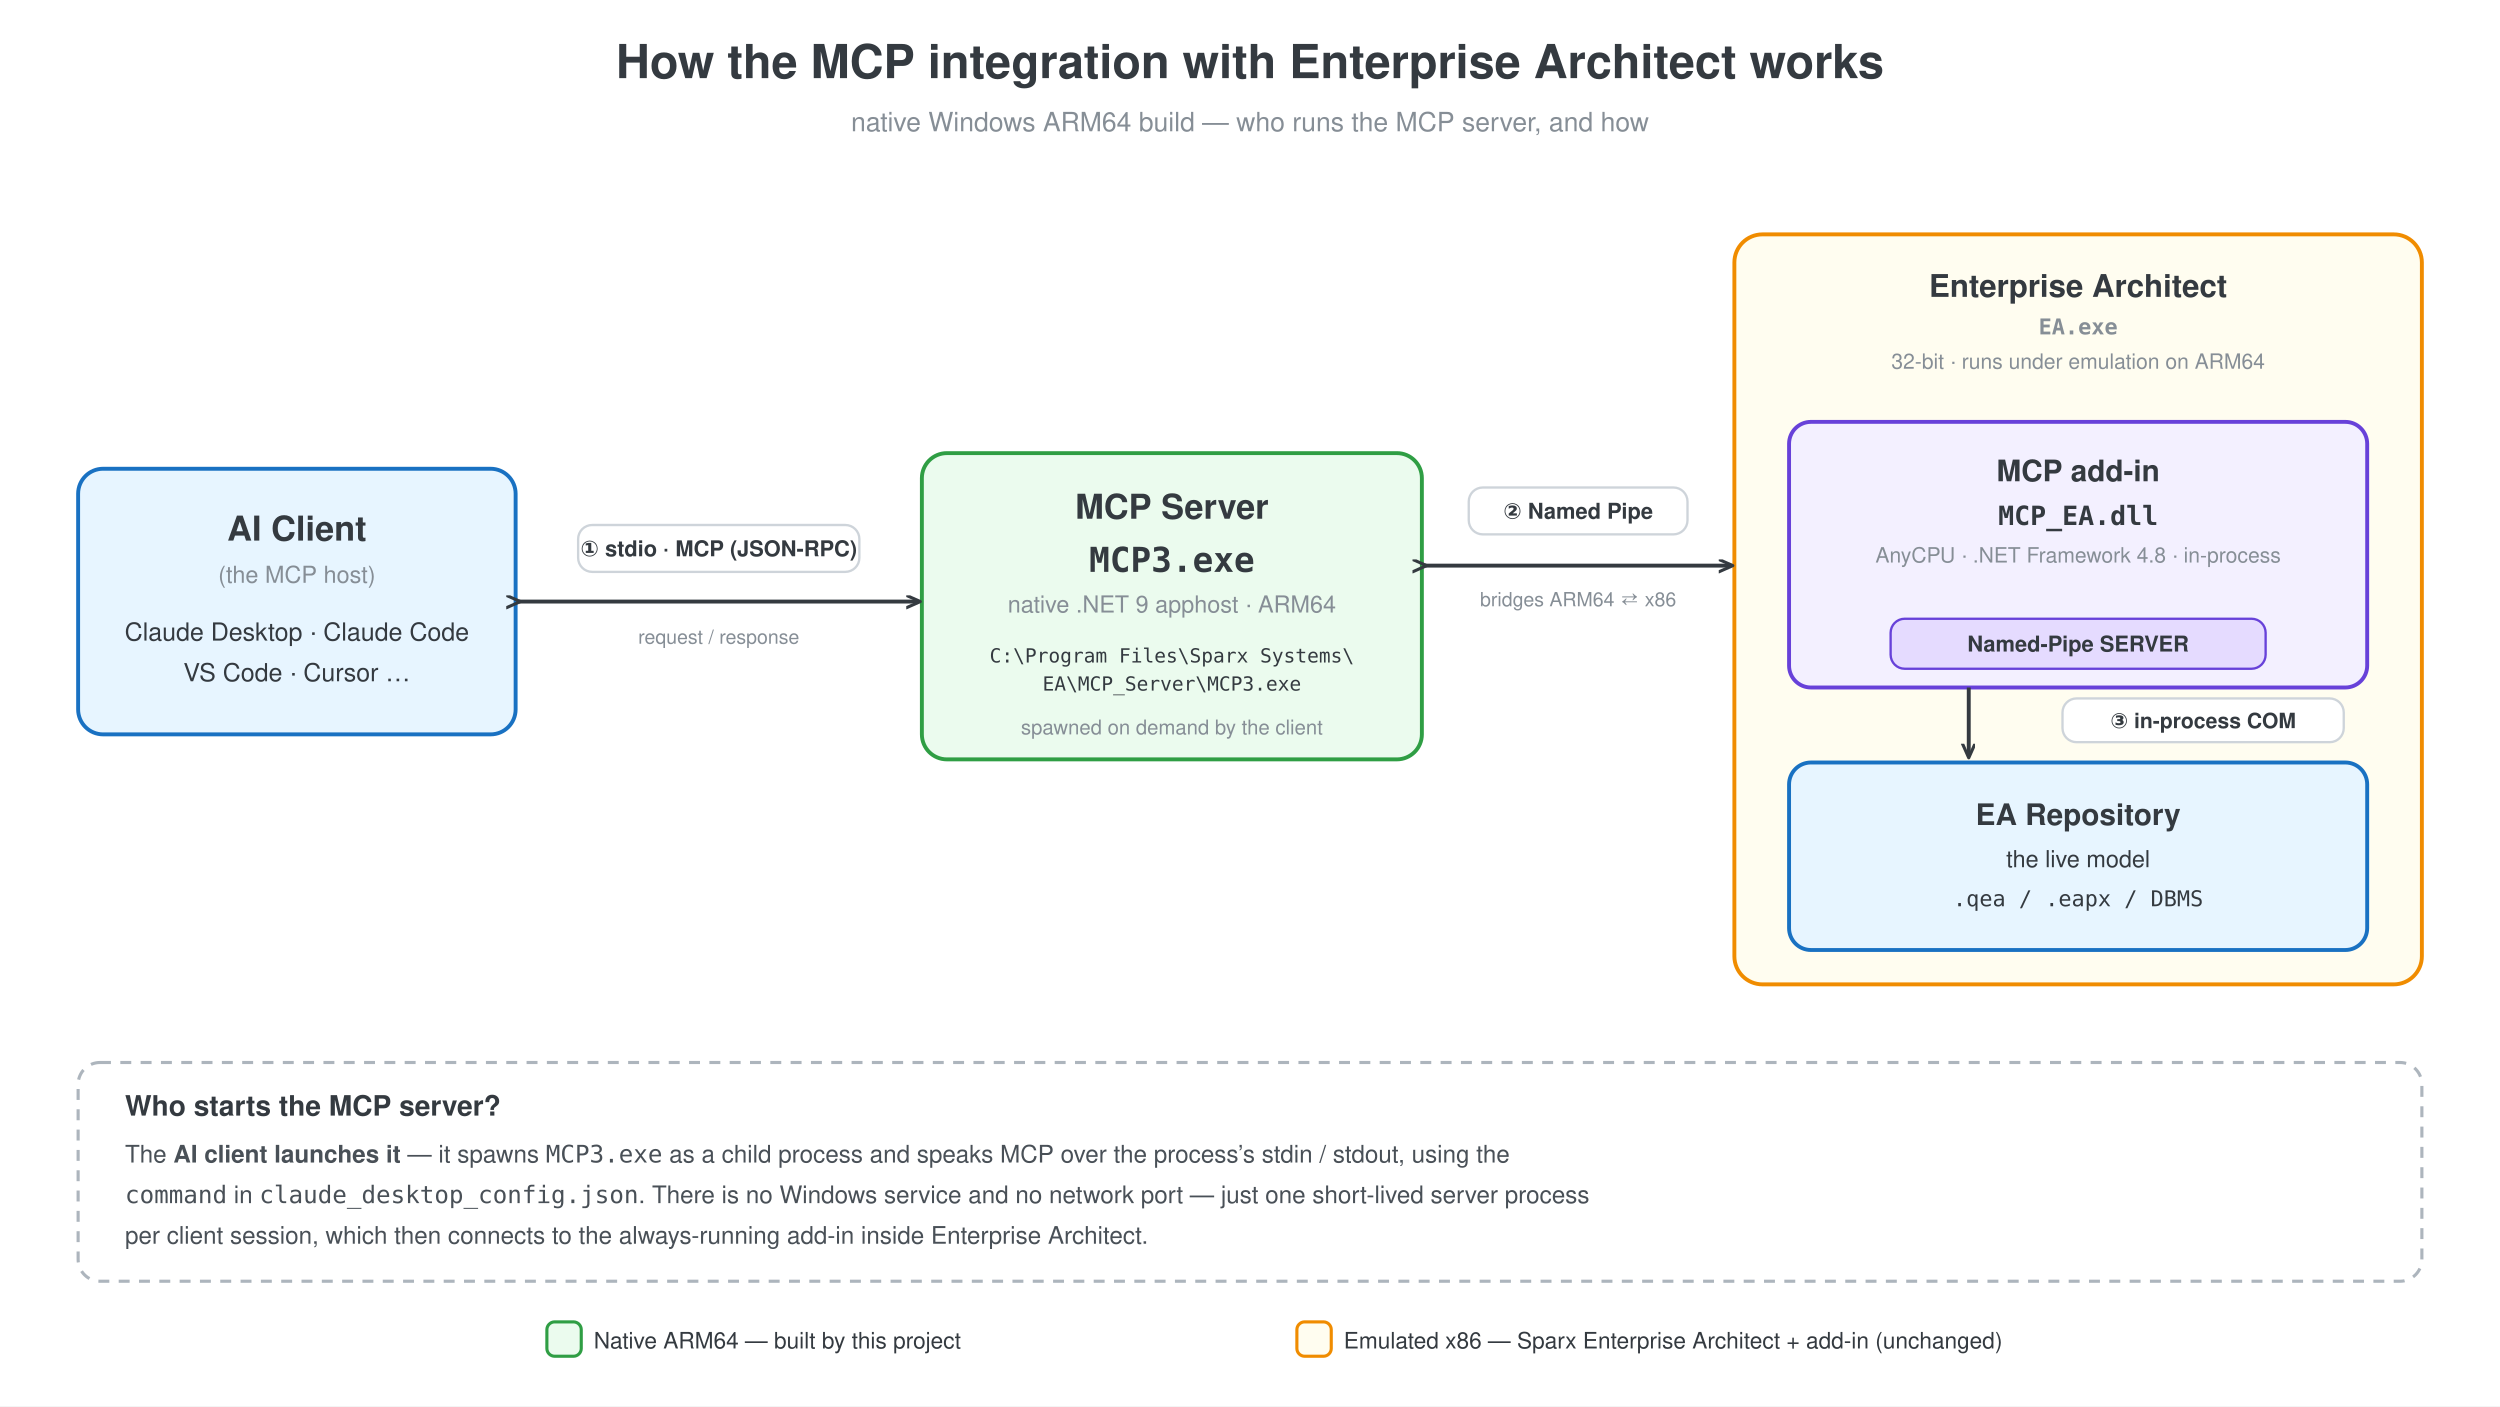
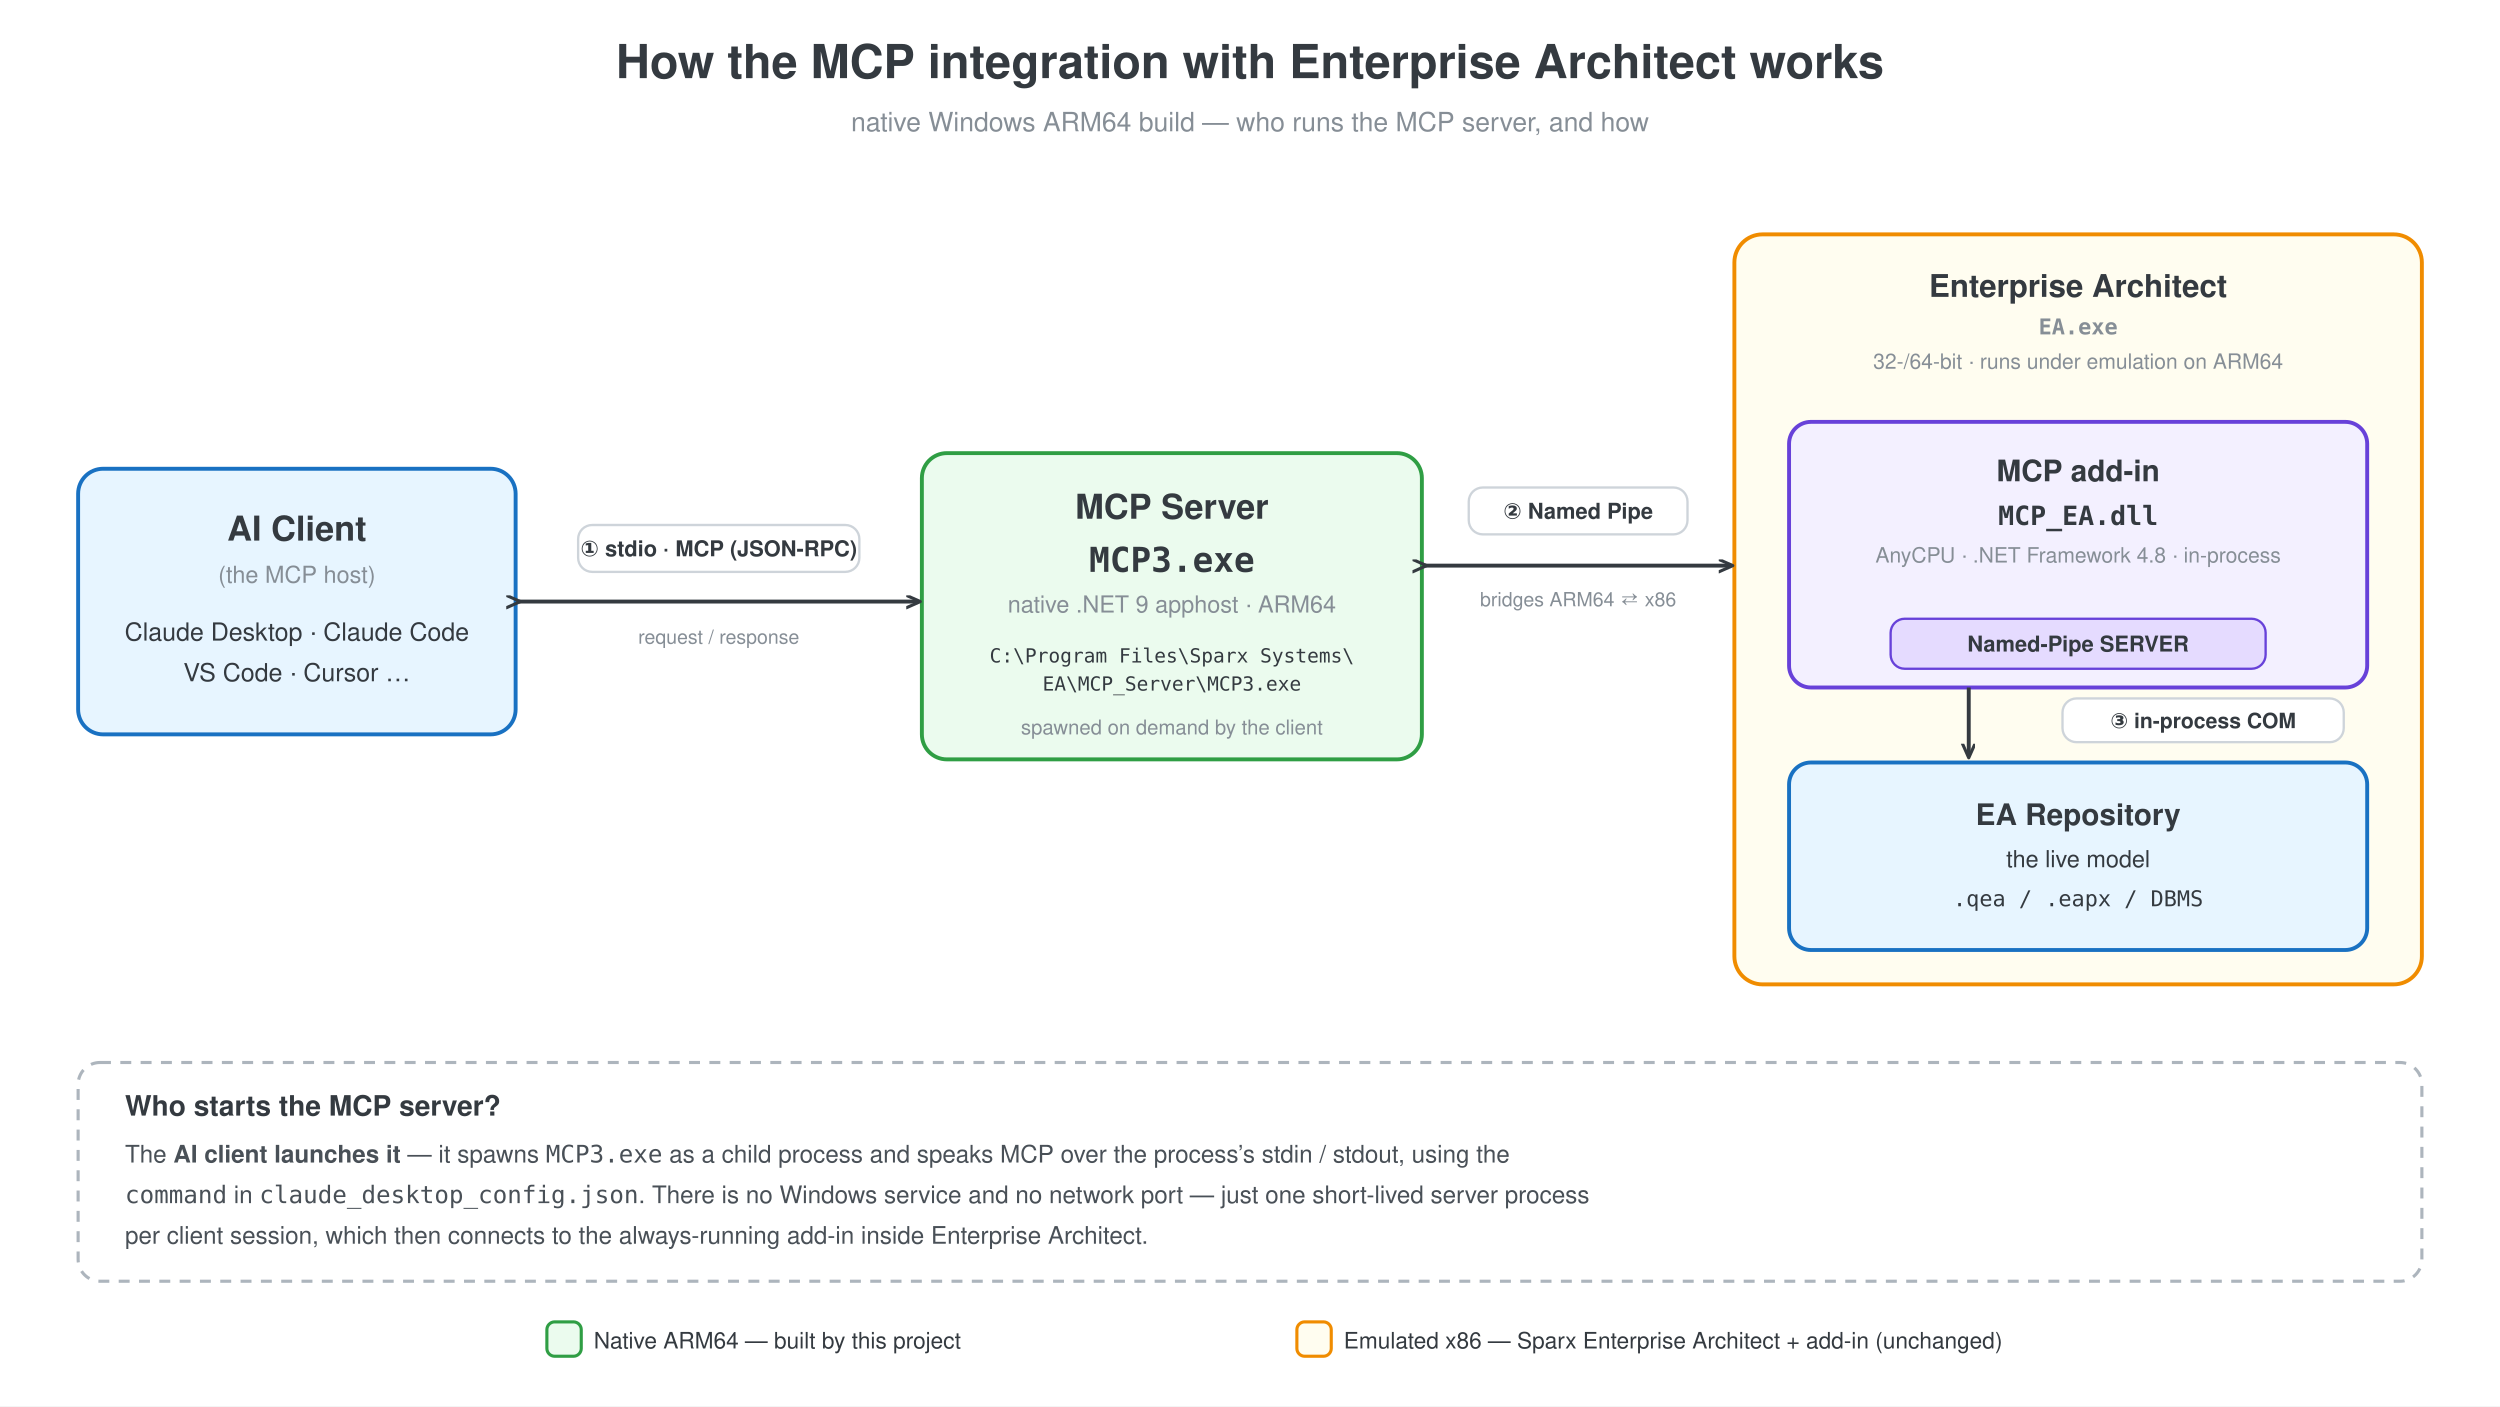
<svg xmlns="http://www.w3.org/2000/svg" width="1600" height="900" viewBox="0 0 1600 900" font-family="'Segoe UI','Helvetica Neue',Helvetica,Arial,Roboto,sans-serif">
  <defs>
    <marker id="arrow" markerWidth="13" markerHeight="13" refX="8" refY="4" orient="auto" markerUnits="userSpaceOnUse">
      <path d="M0,0 L9,4 L0,8" fill="none" stroke="#343a40" stroke-width="2" stroke-linecap="round" stroke-linejoin="round" />
    </marker>
    <style>
      text { fill:#343a40; }
      .h    { font-weight:700; }
      .mut  { fill:#868e96; }
      .body { fill:#495057; }
      .mono { font-family:'Cascadia Code','Consolas',monospace; }
    </style>
  </defs>
  <rect x="0" y="0" width="1600" height="900" fill="#ffffff" />
  <text x="800" y="50" text-anchor="middle" class="h" font-size="30">How the MCP integration with Enterprise Architect works</text>
  <text x="800" y="84" text-anchor="middle" class="mut" font-size="17">native Windows ARM64 build — who runs the MCP server, and how</text>
  <rect x="50" y="300" width="280" height="170" rx="16" fill="#e7f5ff" stroke="#1971c2" stroke-width="2.5" />
  <text x="190" y="346" text-anchor="middle" class="h" font-size="22">AI Client</text>
  <text x="190" y="373" text-anchor="middle" class="mut" font-size="15">(the MCP host)</text>
  <text x="190" y="410" text-anchor="middle" font-size="16">Claude Desktop · Claude Code</text>
  <text x="190" y="436" text-anchor="middle" font-size="16">VS Code · Cursor …</text>
  <rect x="590" y="290" width="320" height="196" rx="16" fill="#ebfbee" stroke="#2f9e44" stroke-width="2.5" />
  <text x="750" y="332" text-anchor="middle" class="h" font-size="22">MCP Server</text>
  <text x="750" y="366" text-anchor="middle" class="h mono" font-size="22">MCP3.exe</text>
  <text x="750" y="392" text-anchor="middle" class="mut" font-size="15">native .NET 9 apphost · ARM64</text>
  <text x="750" y="424" text-anchor="middle" class="mono" font-size="12.5">C:\Program Files\Sparx Systems\</text>
  <text x="750" y="442" text-anchor="middle" class="mono" font-size="12.5">EA\MCP_Server\MCP3.exe</text>
  <text x="750" y="470" text-anchor="middle" class="mut" font-size="13">spawned on demand by the client</text>
  <rect x="1110" y="150" width="440" height="480" rx="18" fill="#fffdf0" stroke="#f08c00" stroke-width="2.5" />
  <text x="1330" y="190" text-anchor="middle" class="h" font-size="20">Enterprise Architect</text>
  <text x="1330" y="214" text-anchor="middle" class="mut h mono" font-size="14">EA.exe</text>
-   <text x="1330" y="236" text-anchor="middle" class="mut" font-size="13.5">32-bit · runs under emulation on ARM64</text>
+   <text x="1330" y="236" text-anchor="middle" class="mut" font-size="13.5">32-/64-bit · runs under emulation on ARM64</text>
  <rect x="1145" y="270" width="370" height="170" rx="14" fill="#f3f0ff" stroke="#6741d9" stroke-width="2.5" />
  <text x="1330" y="308" text-anchor="middle" class="h" font-size="19">MCP add-in</text>
  <text x="1330" y="336" text-anchor="middle" class="h mono" font-size="17">MCP_EA.dll</text>
  <text x="1330" y="360" text-anchor="middle" class="mut" font-size="13.5">AnyCPU · .NET Framework 4.8 · in-process</text>
  <rect x="1210" y="396" width="240" height="32" rx="9" fill="#e5dbff" stroke="#6741d9" stroke-width="1.5" />
  <text x="1330" y="417" text-anchor="middle" class="h" font-size="14">Named-Pipe SERVER</text>
  <rect x="1145" y="488" width="370" height="120" rx="14" fill="#e7f5ff" stroke="#1971c2" stroke-width="2.5" />
  <text x="1330" y="528" text-anchor="middle" class="h" font-size="19">EA Repository</text>
  <text x="1330" y="555" text-anchor="middle" font-size="15">the live model</text>
  <text x="1330" y="580" text-anchor="middle" class="mono" font-size="14">.qea / .eapx / DBMS</text>
  <line x1="332" y1="385" x2="588" y2="385" stroke="#343a40" stroke-width="2.5" marker-start="url(#arrow)" marker-end="url(#arrow)" />
  <rect x="370" y="336" width="180" height="30" rx="9" fill="#ffffff" stroke="#ced4da" stroke-width="1.5" />
  <text x="460" y="356" text-anchor="middle" class="h" font-size="14">① stdio · MCP (JSON-RPC)</text>
  <text x="460" y="412" text-anchor="middle" class="mut" font-size="12.5">request / response</text>
  <line x1="912" y1="362" x2="1108" y2="362" stroke="#343a40" stroke-width="2.5" marker-start="url(#arrow)" marker-end="url(#arrow)" />
  <rect x="940" y="312" width="140" height="30" rx="9" fill="#ffffff" stroke="#ced4da" stroke-width="1.5" />
  <text x="1010" y="332" text-anchor="middle" class="h" font-size="14">② Named Pipe</text>
  <text x="1010" y="388" text-anchor="middle" class="mut" font-size="12.5">bridges ARM64 ⇄ x86</text>
  <line x1="1260" y1="440" x2="1260" y2="484" stroke="#343a40" stroke-width="2.5" marker-end="url(#arrow)" />
  <rect x="1320" y="447" width="180" height="28" rx="9" fill="#ffffff" stroke="#ced4da" stroke-width="1.5" />
  <text x="1410" y="466" text-anchor="middle" class="h" font-size="13.5">③ in-process COM</text>
  <rect x="50" y="680" width="1500" height="140" rx="14" fill="#ffffff" stroke="#adb5bd" stroke-width="2" stroke-dasharray="7 6" />
  <text x="80" y="714" class="h" font-size="18">Who starts the MCP server?</text>
  <text x="80" y="744" class="body" font-size="15.5">The <tspan class="h">AI client launches it</tspan> — it spawns <tspan class="mono">MCP3.exe</tspan> as a child process and speaks MCP over the process’s stdin / stdout, using the</text>
  <text x="80" y="770" class="body" font-size="15.5">
    <tspan class="mono">command</tspan> in <tspan class="mono">claude_desktop_config.json</tspan>. There is no Windows service and no network port — just one short-lived server process</text>
  <text x="80" y="796" class="body" font-size="15.5">per client session, which then connects to the always-running add-in inside Enterprise Architect.</text>
  <rect x="350" y="846" width="22" height="22" rx="5" fill="#ebfbee" stroke="#2f9e44" stroke-width="2" />
  <text x="380" y="863" font-size="14.5">Native ARM64 — built by this project</text>
  <rect x="830" y="846" width="22" height="22" rx="5" fill="#fffdf0" stroke="#f08c00" stroke-width="2" />
  <text x="860" y="863" font-size="14.5">Emulated x86 — Sparx Enterprise Architect + add-in (unchanged)</text>
</svg>
